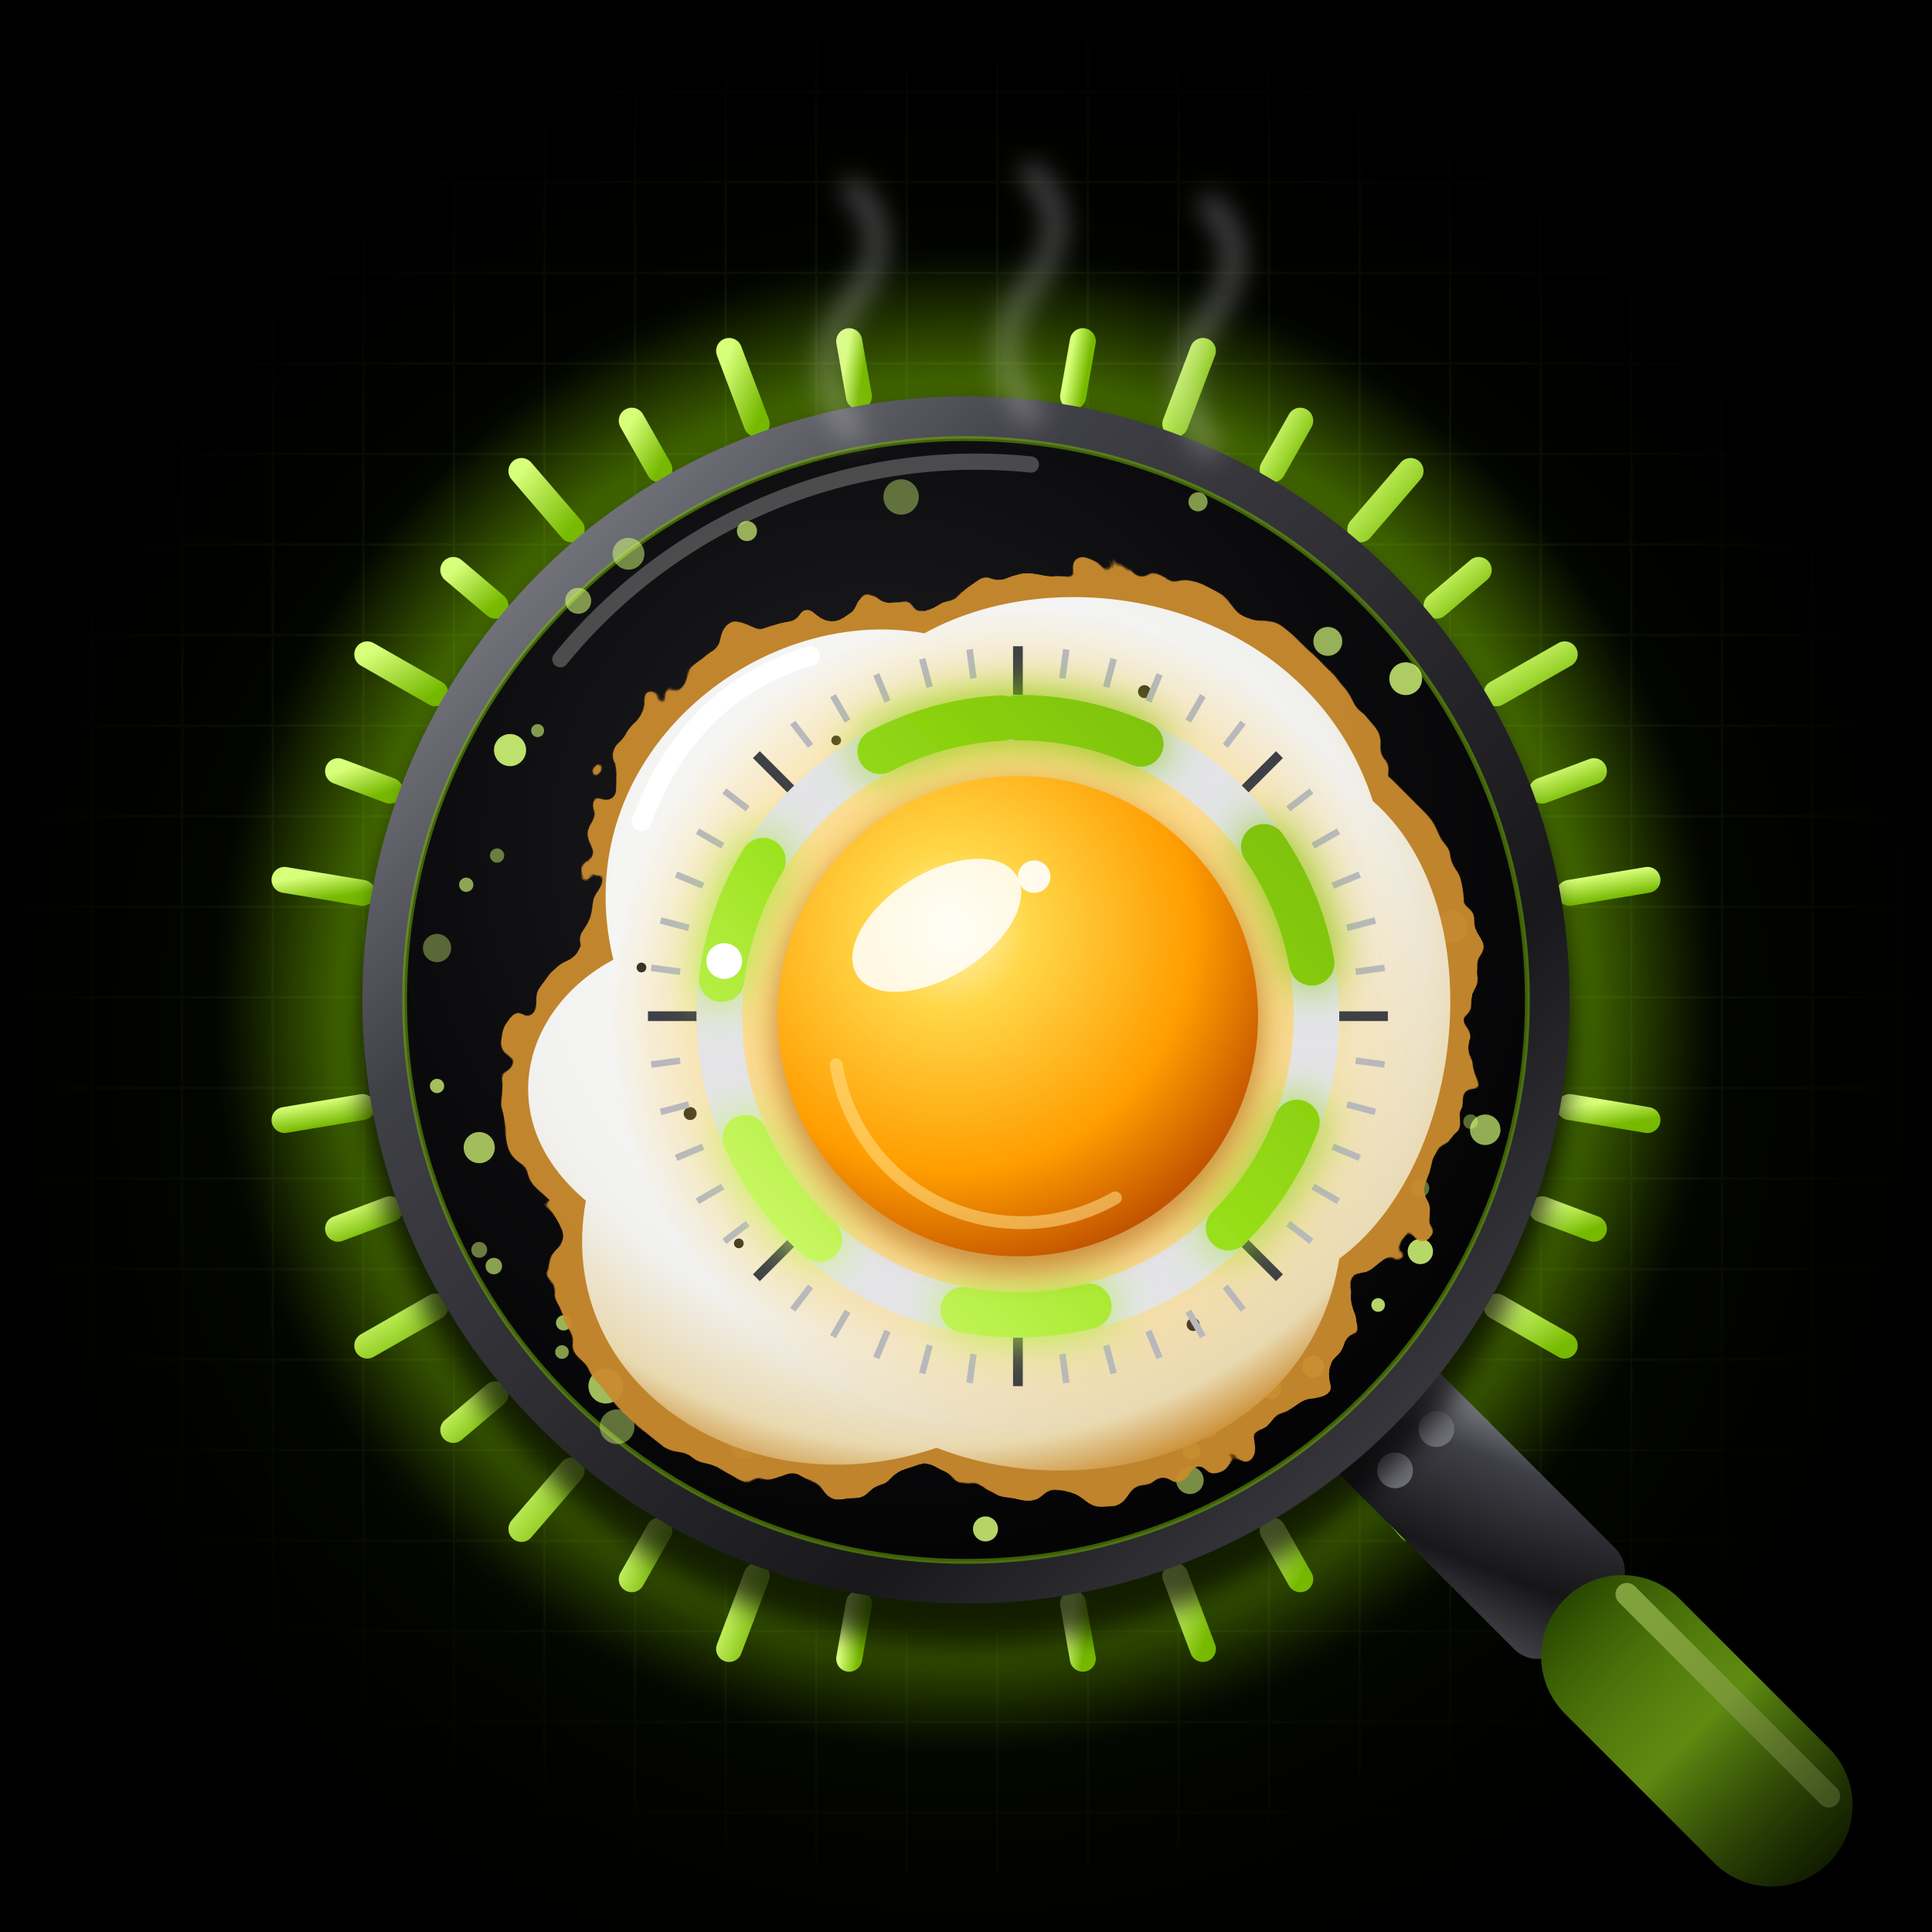
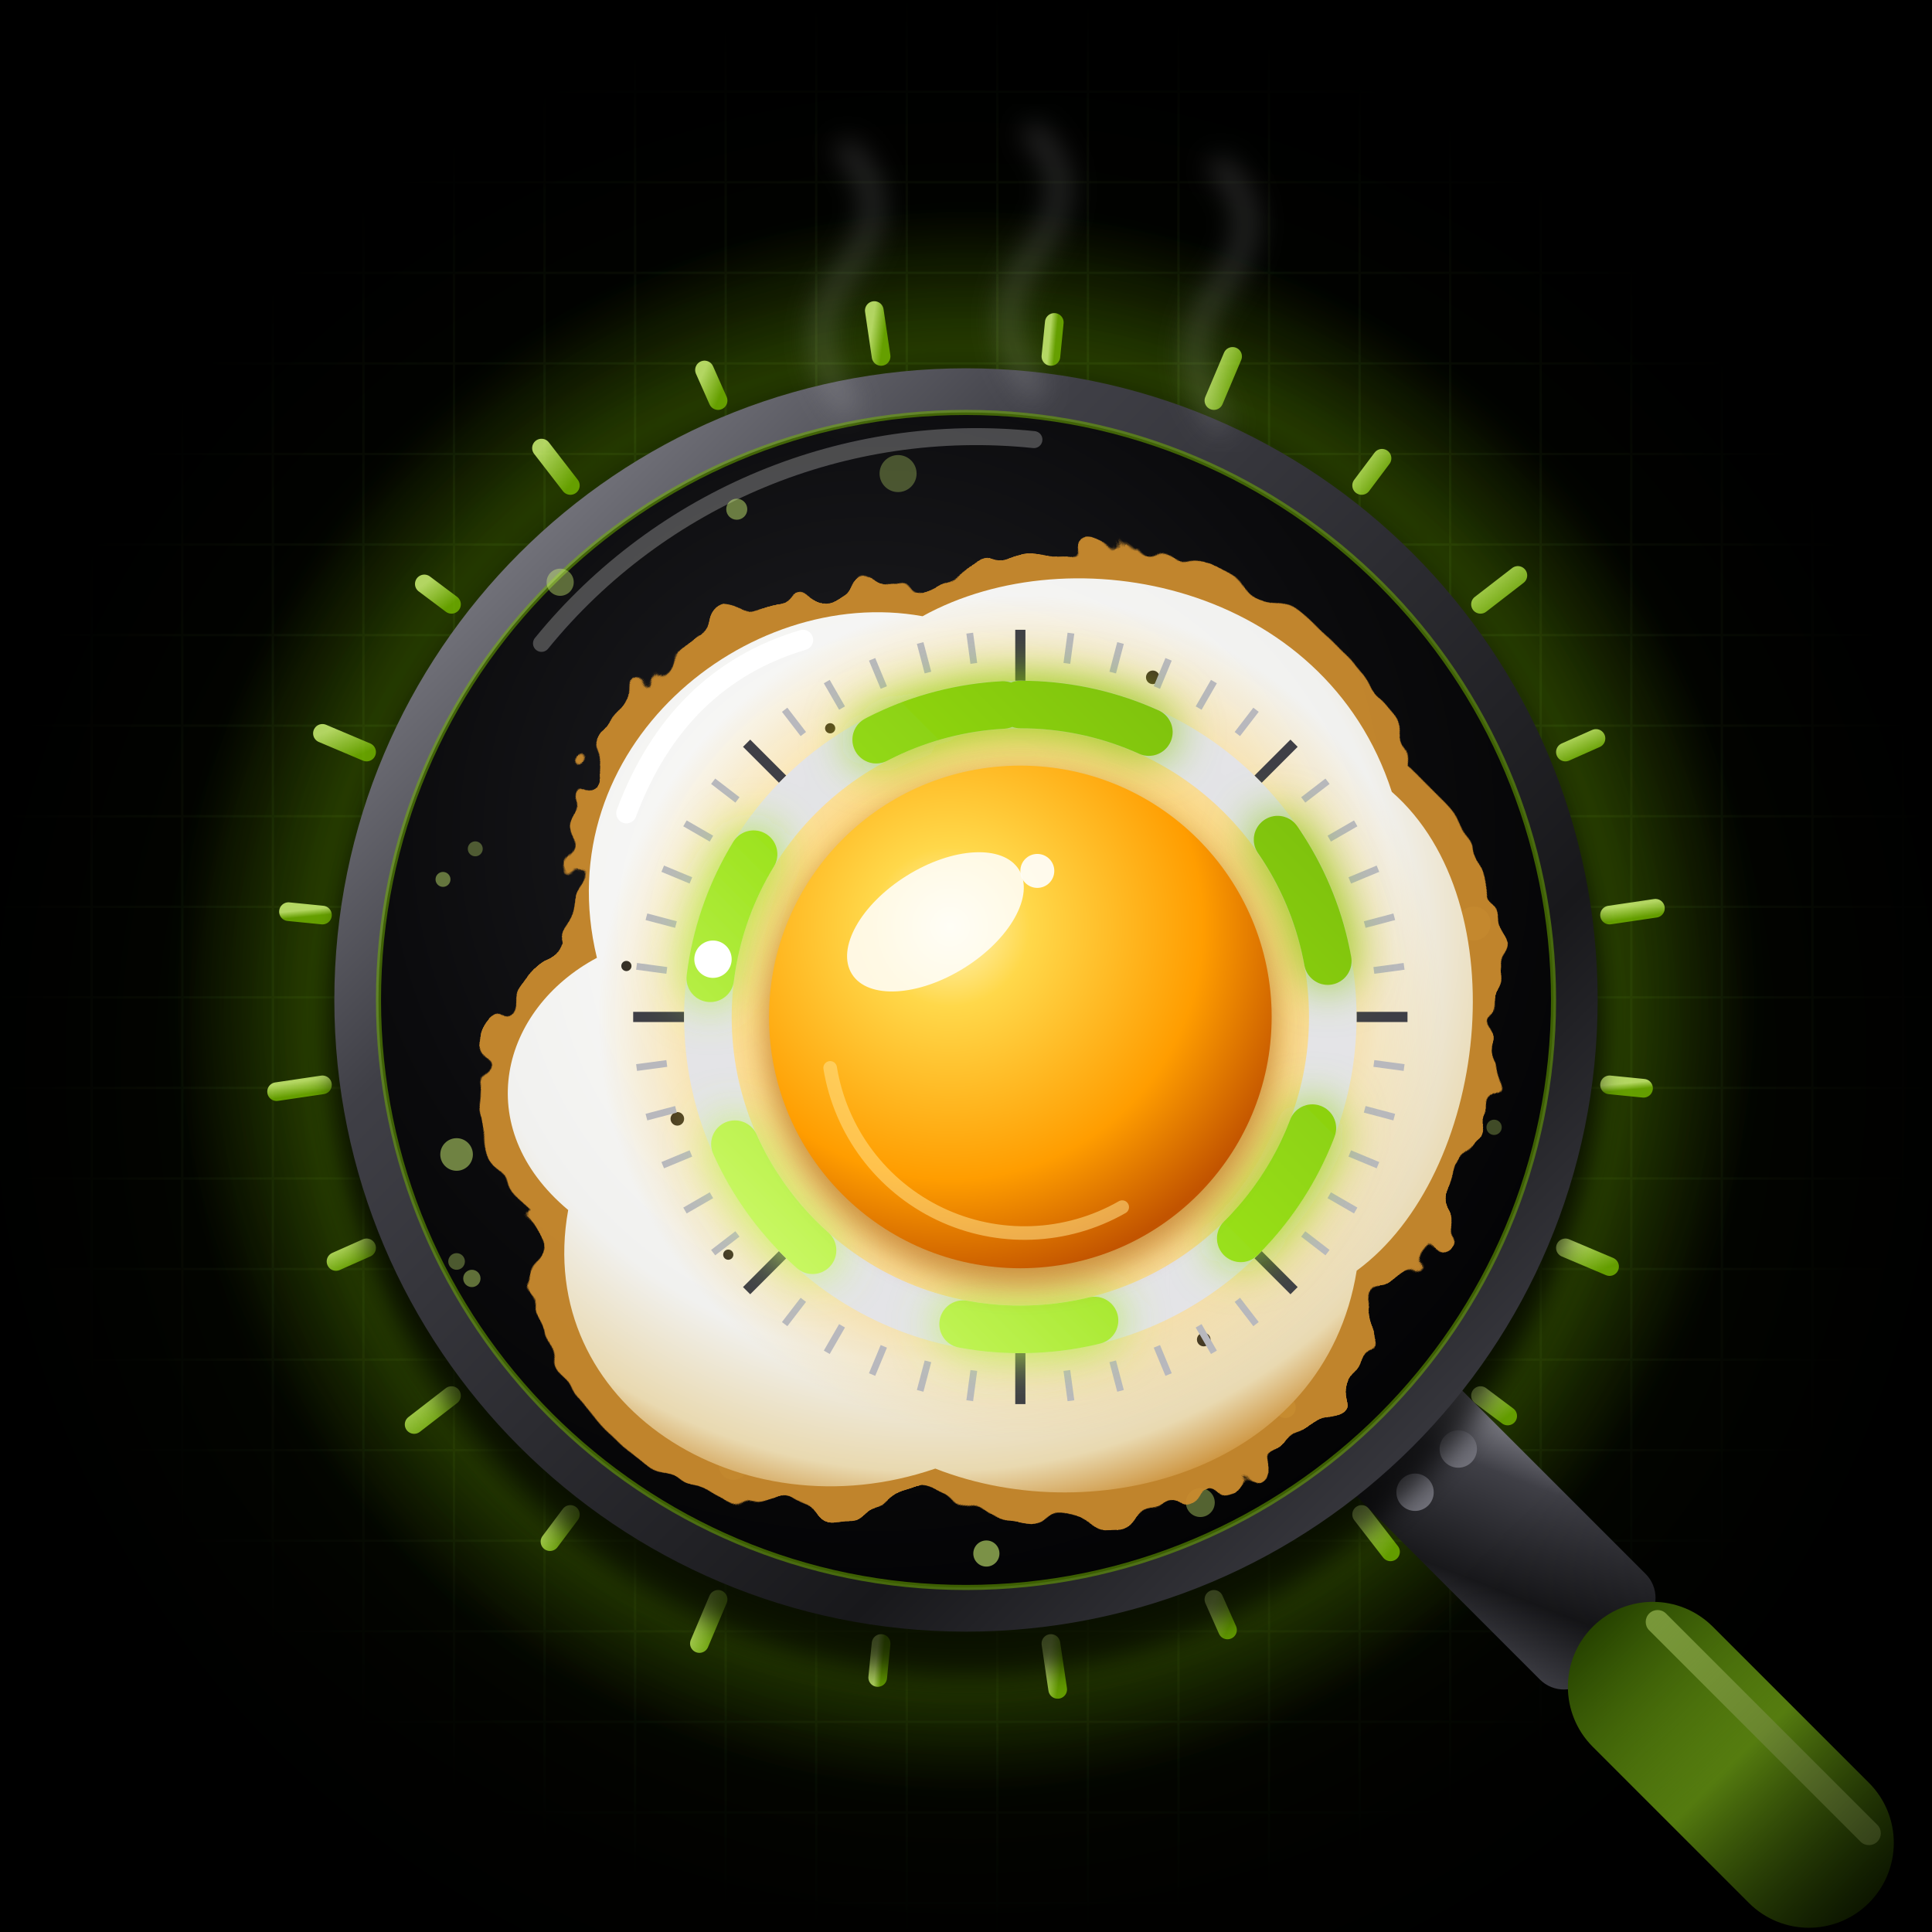
<svg xmlns="http://www.w3.org/2000/svg" viewBox="0 0 1024 1024">
  <defs>
    <radialGradient id="bloom" cx="50%" cy="55%" r="55%">
      <stop offset="0" stop-color="#76b900" stop-opacity=".45" />
      <stop offset=".5" stop-color="#2f5200" stop-opacity=".18" />
      <stop offset="1" stop-color="#000" stop-opacity="0" />
    </radialGradient>
    <radialGradient id="vig" cx="50%" cy="48%" r="75%">
      <stop offset=".55" stop-color="#000" stop-opacity="0" />
      <stop offset="1" stop-color="#000" stop-opacity=".9" />
    </radialGradient>
    <pattern id="grid" width="48" height="48" patternUnits="userSpaceOnUse">
      <path d="M48 0H0V48" fill="none" stroke="#1f2e10" stroke-width="2.5" />
    </pattern>
    <radialGradient id="gridfade" cx="50%" cy="50%" r="50%">
      <stop offset="0" stop-color="#fff" />
      <stop offset="1" stop-color="#000" />
    </radialGradient>
    <mask id="gm">
      <rect width="1024" height="1024" fill="url(#gridfade)" />
    </mask>
    <linearGradient id="hot" x1="0" y1="0" x2="1" y2="1">
      <stop offset="0" stop-color="#d8ff7a" />
      <stop offset=".45" stop-color="#9be21c" />
      <stop offset="1" stop-color="#76b900" />
    </linearGradient>
    <linearGradient id="cyan" x1="0" y1="0" x2="1" y2="1">
      <stop offset="0" stop-color="#a5f3fc" />
      <stop offset="1" stop-color="#22d3ee" />
    </linearGradient>
    <linearGradient id="steel" x1="0" y1="0" x2="0" y2="1">
      <stop offset="0" stop-color="#f4f4f5" />
      <stop offset=".45" stop-color="#9ca3af" />
      <stop offset=".55" stop-color="#52525b" />
      <stop offset="1" stop-color="#d4d4d8" />
    </linearGradient>
    <linearGradient id="iron" x1="0" y1="0" x2="1" y2="1">
      <stop offset="0" stop-color="#3f3f46" />
      <stop offset=".5" stop-color="#18181b" />
      <stop offset="1" stop-color="#050505" />
    </linearGradient>
    <filter id="glow" x="-30%" y="-30%" width="160%" height="160%">
      <feGaussianBlur stdDeviation="14" result="b" />
      <feMerge>
        <feMergeNode in="b" />
        <feMergeNode in="SourceGraphic" />
      </feMerge>
    </filter>
    <filter id="soft">
      <feGaussianBlur stdDeviation="4" />
    </filter>
    <radialGradient id="burner" cx="50%" cy="50%" r="50%">
      <stop offset=".72" stop-color="#76b900" stop-opacity="0" />
-       <stop offset=".82" stop-color="#76b900" stop-opacity=".55" />
+       <stop offset=".82" stop-color="#76b900" stop-opacity=".3" />
      <stop offset="1" stop-color="#76b900" stop-opacity="0" />
    </radialGradient>
    <linearGradient id="flame" x1="0" y1="0" x2="1" y2="1">
      <stop offset="0" stop-color="#d8ff7a" />
      <stop offset="1" stop-color="#76b900" />
    </linearGradient>
    <radialGradient id="panin" cx="42%" cy="36%" r="70%">
      <stop offset="0" stop-color="#202024" />
      <stop offset=".6" stop-color="#0b0b0d" />
      <stop offset="1" stop-color="#020203" />
    </radialGradient>
    <linearGradient id="rim" x1="0" y1="0" x2="1" y2="1">
      <stop offset="0" stop-color="#a1a1aa" />
      <stop offset=".3" stop-color="#3f3f46" />
      <stop offset=".7" stop-color="#18181b" />
      <stop offset="1" stop-color="#52525b" />
    </linearGradient>
    <radialGradient id="white" cx="44%" cy="38%" r="66%">
      <stop offset="0" stop-color="#ffffff" />
      <stop offset=".72" stop-color="#f1f1ef" />
      <stop offset=".9" stop-color="#e9d9b0" />
      <stop offset="1" stop-color="#c98a2e" />
    </radialGradient>
    <radialGradient id="yolk" cx="36%" cy="32%" r="72%">
      <stop offset="0" stop-color="#fff6c2" />
      <stop offset=".22" stop-color="#ffd84a" />
      <stop offset=".7" stop-color="#ff9d00" />
      <stop offset="1" stop-color="#c25400" />
    </radialGradient>
    <radialGradient id="yolkglow" cx="50%" cy="50%" r="50%">
      <stop offset=".55" stop-color="#ffb300" stop-opacity=".55" />
      <stop offset="1" stop-color="#ffb300" stop-opacity="0" />
    </radialGradient>
    <filter id="crisp" x="-10%" y="-10%" width="120%" height="120%">
      <feTurbulence type="fractalNoise" baseFrequency=".035" numOctaves="2" seed="4" />
      <feDisplacementMap in="SourceGraphic" scale="34" />
    </filter>
    <filter id="blur8">
      <feGaussianBlur stdDeviation="8" />
    </filter>
    <linearGradient id="grip" x1="0" y1="0" x2="1" y2="0">
      <stop offset="0" stop-color="#2f5200" />
      <stop offset=".5" stop-color="#9be21c" />
      <stop offset="1" stop-color="#2f5200" />
    </linearGradient>
  </defs>
  <rect id="bg" width="1024" height="1024" fill="#000" />
  <rect id="bg-grid" width="1024" height="1024" fill="url(#grid)" mask="url(#gm)" />
  <rect id="bg-bloom" width="1024" height="1024" fill="url(#bloom)" />
-   <g transform="translate(512 530) scale(.86) translate(-500 -490)">
+   <g transform="translate(512 530) scale(.9) translate(-500 -490)">
    <circle id="burner" cx="500" cy="490" r="462" fill="url(#burner)" filter="url(#blur8)" />
-     <line x1="878" y1="490" x2="912" y2="490" stroke="url(#flame)" stroke-width="16" stroke-linecap="round" />
-     <line x1="872" y1="556" x2="920" y2="564" stroke="url(#flame)" stroke-width="16" stroke-linecap="round" />
-     <line x1="855" y1="619" x2="887" y2="631" stroke="url(#flame)" stroke-width="16" stroke-linecap="round" />
-     <line x1="827" y1="679" x2="869" y2="703" stroke="url(#flame)" stroke-width="16" stroke-linecap="round" />
-     <line x1="790" y1="733" x2="816" y2="755" stroke="url(#flame)" stroke-width="16" stroke-linecap="round" />
-     <line x1="743" y1="780" x2="774" y2="816" stroke="url(#flame)" stroke-width="16" stroke-linecap="round" />
-     <line x1="689" y1="817" x2="706" y2="847" stroke="url(#flame)" stroke-width="16" stroke-linecap="round" />
-     <line x1="629" y1="845" x2="646" y2="890" stroke="url(#flame)" stroke-width="16" stroke-linecap="round" />
-     <line x1="566" y1="862" x2="572" y2="896" stroke="url(#flame)" stroke-width="16" stroke-linecap="round" />
-     <line x1="500" y1="868" x2="500" y2="916" stroke="url(#flame)" stroke-width="16" stroke-linecap="round" />
-     <line x1="434" y1="862" x2="428" y2="896" stroke="url(#flame)" stroke-width="16" stroke-linecap="round" />
-     <line x1="371" y1="845" x2="354" y2="890" stroke="url(#flame)" stroke-width="16" stroke-linecap="round" />
-     <line x1="311" y1="817" x2="294" y2="847" stroke="url(#flame)" stroke-width="16" stroke-linecap="round" />
-     <line x1="257" y1="780" x2="226" y2="816" stroke="url(#flame)" stroke-width="16" stroke-linecap="round" />
-     <line x1="210" y1="733" x2="184" y2="755" stroke="url(#flame)" stroke-width="16" stroke-linecap="round" />
-     <line x1="173" y1="679" x2="131" y2="703" stroke="url(#flame)" stroke-width="16" stroke-linecap="round" />
-     <line x1="145" y1="619" x2="113" y2="631" stroke="url(#flame)" stroke-width="16" stroke-linecap="round" />
-     <line x1="128" y1="556" x2="80" y2="564" stroke="url(#flame)" stroke-width="16" stroke-linecap="round" />
-     <line x1="122" y1="490" x2="88" y2="490" stroke="url(#flame)" stroke-width="16" stroke-linecap="round" />
-     <line x1="128" y1="424" x2="80" y2="416" stroke="url(#flame)" stroke-width="16" stroke-linecap="round" />
-     <line x1="145" y1="361" x2="113" y2="349" stroke="url(#flame)" stroke-width="16" stroke-linecap="round" />
-     <line x1="173" y1="301" x2="131" y2="277" stroke="url(#flame)" stroke-width="16" stroke-linecap="round" />
-     <line x1="210" y1="247" x2="184" y2="225" stroke="url(#flame)" stroke-width="16" stroke-linecap="round" />
-     <line x1="257" y1="200" x2="226" y2="164" stroke="url(#flame)" stroke-width="16" stroke-linecap="round" />
-     <line x1="311" y1="163" x2="294" y2="133" stroke="url(#flame)" stroke-width="16" stroke-linecap="round" />
-     <line x1="371" y1="135" x2="354" y2="90" stroke="url(#flame)" stroke-width="16" stroke-linecap="round" />
-     <line x1="434" y1="118" x2="428" y2="84" stroke="url(#flame)" stroke-width="16" stroke-linecap="round" />
-     <line x1="500" y1="112" x2="500" y2="64" stroke="url(#flame)" stroke-width="16" stroke-linecap="round" />
-     <line x1="566" y1="118" x2="572" y2="84" stroke="url(#flame)" stroke-width="16" stroke-linecap="round" />
-     <line x1="629" y1="135" x2="646" y2="90" stroke="url(#flame)" stroke-width="16" stroke-linecap="round" />
-     <line x1="689" y1="163" x2="706" y2="133" stroke="url(#flame)" stroke-width="16" stroke-linecap="round" />
-     <line x1="743" y1="200" x2="774" y2="164" stroke="url(#flame)" stroke-width="16" stroke-linecap="round" />
-     <line x1="790" y1="247" x2="816" y2="225" stroke="url(#flame)" stroke-width="16" stroke-linecap="round" />
-     <line x1="827" y1="301" x2="869" y2="277" stroke="url(#flame)" stroke-width="16" stroke-linecap="round" />
-     <line x1="855" y1="361" x2="887" y2="349" stroke="url(#flame)" stroke-width="16" stroke-linecap="round" />
-     <line x1="872" y1="424" x2="920" y2="416" stroke="url(#flame)" stroke-width="16" stroke-linecap="round" />
+     <line x1="879" y1="540" x2="899" y2="542" stroke="url(#flame)" stroke-width="11" stroke-linecap="round" opacity=".8" />
+     <line x1="853" y1="636" x2="879" y2="647" stroke="url(#flame)" stroke-width="11" stroke-linecap="round" opacity=".8" />
+     <line x1="803" y1="723" x2="819" y2="735" stroke="url(#flame)" stroke-width="11" stroke-linecap="round" opacity=".8" />
+     <line x1="733" y1="793" x2="750" y2="815" stroke="url(#flame)" stroke-width="11" stroke-linecap="round" opacity=".8" />
+     <line x1="646" y1="843" x2="654" y2="861" stroke="url(#flame)" stroke-width="11" stroke-linecap="round" opacity=".8" />
+     <line x1="550" y1="869" x2="554" y2="896" stroke="url(#flame)" stroke-width="11" stroke-linecap="round" opacity=".8" />
+     <line x1="450" y1="869" x2="448" y2="889" stroke="url(#flame)" stroke-width="11" stroke-linecap="round" opacity=".8" />
+     <line x1="354" y1="843" x2="343" y2="869" stroke="url(#flame)" stroke-width="11" stroke-linecap="round" opacity=".8" />
+     <line x1="267" y1="793" x2="255" y2="809" stroke="url(#flame)" stroke-width="11" stroke-linecap="round" opacity=".8" />
+     <line x1="197" y1="723" x2="175" y2="740" stroke="url(#flame)" stroke-width="11" stroke-linecap="round" opacity=".8" />
+     <line x1="147" y1="636" x2="129" y2="644" stroke="url(#flame)" stroke-width="11" stroke-linecap="round" opacity=".8" />
+     <line x1="121" y1="540" x2="94" y2="544" stroke="url(#flame)" stroke-width="11" stroke-linecap="round" opacity=".8" />
+     <line x1="121" y1="440" x2="101" y2="438" stroke="url(#flame)" stroke-width="11" stroke-linecap="round" opacity=".8" />
+     <line x1="147" y1="344" x2="121" y2="333" stroke="url(#flame)" stroke-width="11" stroke-linecap="round" opacity=".8" />
+     <line x1="197" y1="257" x2="181" y2="245" stroke="url(#flame)" stroke-width="11" stroke-linecap="round" opacity=".8" />
+     <line x1="267" y1="187" x2="250" y2="165" stroke="url(#flame)" stroke-width="11" stroke-linecap="round" opacity=".8" />
+     <line x1="354" y1="137" x2="346" y2="119" stroke="url(#flame)" stroke-width="11" stroke-linecap="round" opacity=".8" />
+     <line x1="450" y1="111" x2="446" y2="84" stroke="url(#flame)" stroke-width="11" stroke-linecap="round" opacity=".8" />
+     <line x1="550" y1="111" x2="552" y2="91" stroke="url(#flame)" stroke-width="11" stroke-linecap="round" opacity=".8" />
+     <line x1="646" y1="137" x2="657" y2="111" stroke="url(#flame)" stroke-width="11" stroke-linecap="round" opacity=".8" />
+     <line x1="733" y1="187" x2="745" y2="171" stroke="url(#flame)" stroke-width="11" stroke-linecap="round" opacity=".8" />
+     <line x1="803" y1="257" x2="825" y2="240" stroke="url(#flame)" stroke-width="11" stroke-linecap="round" opacity=".8" />
+     <line x1="853" y1="344" x2="871" y2="336" stroke="url(#flame)" stroke-width="11" stroke-linecap="round" opacity=".8" />
+     <line x1="879" y1="440" x2="906" y2="436" stroke="url(#flame)" stroke-width="11" stroke-linecap="round" opacity=".8" />
    <g transform="rotate(45 500 490)">
      <rect x="842" y="446" width="200" height="88" rx="20" fill="url(#rim)" />
      <rect x="1022" y="440" width="230" height="100" rx="50" fill="url(#grip)" />
      <rect x="1040" y="454" width="190" height="14" rx="7" fill="#d8ff7a" opacity=".6" />
      <circle cx="892" cy="472" r="11" fill="#71717a" />
      <circle cx="892" cy="508" r="11" fill="#71717a" />
    </g>
    <circle cx="500" cy="516" r="372" fill="#000" opacity=".7" filter="url(#blur8)" />
    <circle cx="500" cy="490" r="372" fill="url(#rim)" />
    <circle cx="500" cy="490" r="346" fill="url(#panin)" />
    <circle cx="500" cy="490" r="346" fill="none" stroke="#76b900" stroke-width="3" opacity=".5" />
    <path d="M250 280 A 330 330 0 0 1 540 160" fill="none" stroke="#fff" stroke-width="10" stroke-linecap="round" opacity=".25" />
-     <circle cx="363" cy="764" r="8.6" fill="#d8ff7a" opacity="0.39" />
-     <circle cx="192" cy="419" r="4.4" fill="#d8ff7a" opacity="0.63" />
-     <circle cx="811" cy="565" r="4.5" fill="#d8ff7a" opacity="0.40" />
-     <circle cx="200" cy="644" r="4.9" fill="#d8ff7a" opacity="0.47" />
-     <circle cx="261" cy="244" r="8.0" fill="#d8ff7a" opacity="0.57" />
-     <circle cx="799" cy="445" r="10.0" fill="#d8ff7a" opacity="0.51" />
-     <circle cx="688" cy="730" r="6.2" fill="#d8ff7a" opacity="0.80" />
-     <circle cx="638" cy="786" r="8.5" fill="#d8ff7a" opacity="0.55" />
-     <circle cx="211" cy="401" r="4.4" fill="#d8ff7a" opacity="0.46" />
-     <circle cx="365" cy="201" r="6.2" fill="#d8ff7a" opacity="0.67" />
-     <circle cx="200" cy="581" r="9.6" fill="#d8ff7a" opacity="0.73" />
-     <circle cx="512" cy="816" r="7.7" fill="#d8ff7a" opacity="0.83" />
-     <circle cx="460" cy="180" r="10.9" fill="#d8ff7a" opacity="0.41" />
-     <circle cx="209" cy="654" r="5.1" fill="#d8ff7a" opacity="0.62" />
-     <circle cx="820" cy="570" r="9.4" fill="#d8ff7a" opacity="0.67" />
-     <circle cx="723" cy="269" r="8.9" fill="#d8ff7a" opacity="0.68" />
-     <circle cx="219" cy="336" r="9.9" fill="#d8ff7a" opacity="0.87" />
-     <circle cx="174" cy="543" r="4.4" fill="#d8ff7a" opacity="0.74" />
-     <circle cx="292" cy="215" r="9.8" fill="#d8ff7a" opacity="0.51" />
-     <circle cx="251" cy="707" r="4.2" fill="#d8ff7a" opacity="0.60" />
-     <circle cx="650" cy="756" r="4.4" fill="#d8ff7a" opacity="0.77" />
-     <circle cx="714" cy="716" r="6.7" fill="#d8ff7a" opacity="0.83" />
-     <circle cx="780" cy="645" r="7.8" fill="#d8ff7a" opacity="0.84" />
-     <circle cx="643" cy="183" r="5.9" fill="#d8ff7a" opacity="0.58" />
-     <circle cx="285" cy="753" r="10.7" fill="#d8ff7a" opacity="0.43" />
-     <circle cx="639" cy="768" r="5.6" fill="#d8ff7a" opacity="0.62" />
-     <circle cx="236" cy="324" r="4.0" fill="#d8ff7a" opacity="0.58" />
-     <circle cx="278" cy="728" r="10.7" fill="#d8ff7a" opacity="0.73" />
-     <circle cx="174" cy="458" r="8.7" fill="#d8ff7a" opacity="0.38" />
-     <circle cx="771" cy="292" r="10.1" fill="#d8ff7a" opacity="0.79" />
-     <circle cx="252" cy="689" r="4.7" fill="#d8ff7a" opacity="0.70" />
-     <circle cx="780" cy="606" r="5.5" fill="#d8ff7a" opacity="0.44" />
-     <circle cx="338" cy="745" r="4.0" fill="#d8ff7a" opacity="0.43" />
-     <circle cx="754" cy="678" r="4.2" fill="#d8ff7a" opacity="0.83" />
+     <circle cx="363" cy="764" r="8.6" fill="#d8ff7a" opacity="0.28" />
+     <circle cx="192" cy="419" r="4.4" fill="#d8ff7a" opacity="0.43" />
+     <circle cx="811" cy="565" r="4.5" fill="#d8ff7a" opacity="0.28" />
+     <circle cx="200" cy="644" r="4.9" fill="#d8ff7a" opacity="0.33" />
+     <circle cx="261" cy="244" r="8.0" fill="#d8ff7a" opacity="0.39" />
+     <circle cx="799" cy="445" r="10.0" fill="#d8ff7a" opacity="0.35" />
+     <circle cx="688" cy="730" r="6.2" fill="#d8ff7a" opacity="0.54" />
+     <circle cx="638" cy="786" r="8.5" fill="#d8ff7a" opacity="0.38" />
+     <circle cx="211" cy="401" r="4.4" fill="#d8ff7a" opacity="0.32" />
+     <circle cx="365" cy="201" r="6.2" fill="#d8ff7a" opacity="0.45" />
+     <circle cx="200" cy="581" r="9.6" fill="#d8ff7a" opacity="0.49" />
+     <circle cx="512" cy="816" r="7.7" fill="#d8ff7a" opacity="0.56" />
+     <circle cx="460" cy="180" r="10.9" fill="#d8ff7a" opacity="0.29" />
+     <circle cx="209" cy="654" r="5.1" fill="#d8ff7a" opacity="0.42" />
    <path d="M268 462 C 236 330 362 228 472 248 C 566 196 724 228 766 358 C 846 428 826 598 744 658 C 724 782 582 822 480 782 C 358 824 228 742 250 620 C 188 568 208 494 268 462 Z" fill="#c98a2e" filter="url(#crisp)" opacity=".95" />
    <path d="M268 462 C 236 330 362 228 472 248 C 566 196 724 228 766 358 C 846 428 826 598 744 658 C 724 782 582 822 480 782 C 358 824 228 742 250 620 C 188 568 208 494 268 462 Z" fill="url(#white)" transform="translate(512 515) scale(.94) translate(-512 -515)" />
    <circle cx="330" cy="560" r="4" fill="#27272a" />
    <circle cx="360" cy="640" r="3" fill="#27272a" />
    <circle cx="640" cy="690" r="4" fill="#27272a" />
    <circle cx="700" cy="420" r="3" fill="#27272a" />
    <circle cx="420" cy="330" r="3" fill="#27272a" />
    <circle cx="610" cy="300" r="4" fill="#27272a" />
    <circle cx="300" cy="470" r="3" fill="#27272a" />
    <circle cx="532" cy="500" r="250" fill="url(#yolkglow)" />
    <line x1="532.0" y1="302.0" x2="532.0" y2="272.0" stroke="#3f3f46" stroke-width="6" />
    <line x1="559.4" y1="291.8" x2="561.8" y2="274.0" stroke="#b8b8bd" stroke-width="4" />
    <line x1="586.4" y1="297.2" x2="591.0" y2="279.8" stroke="#b8b8bd" stroke-width="4" />
    <line x1="612.4" y1="306.0" x2="619.3" y2="289.4" stroke="#b8b8bd" stroke-width="4" />
    <line x1="637.0" y1="318.1" x2="646.0" y2="302.5" stroke="#b8b8bd" stroke-width="4" />
    <line x1="659.8" y1="333.4" x2="670.8" y2="319.1" stroke="#b8b8bd" stroke-width="4" />
    <line x1="672.0" y1="360.0" x2="693.2" y2="338.8" stroke="#3f3f46" stroke-width="6" />
    <line x1="698.6" y1="372.2" x2="712.9" y2="361.2" stroke="#b8b8bd" stroke-width="4" />
    <line x1="713.9" y1="395.0" x2="729.5" y2="386.0" stroke="#b8b8bd" stroke-width="4" />
    <line x1="726.0" y1="419.6" x2="742.6" y2="412.7" stroke="#b8b8bd" stroke-width="4" />
    <line x1="734.8" y1="445.6" x2="752.2" y2="441.0" stroke="#b8b8bd" stroke-width="4" />
    <line x1="740.2" y1="472.6" x2="758.0" y2="470.2" stroke="#b8b8bd" stroke-width="4" />
    <line x1="730.0" y1="500.0" x2="760.0" y2="500.0" stroke="#3f3f46" stroke-width="6" />
    <line x1="740.2" y1="527.4" x2="758.0" y2="529.8" stroke="#b8b8bd" stroke-width="4" />
    <line x1="734.8" y1="554.4" x2="752.2" y2="559.0" stroke="#b8b8bd" stroke-width="4" />
    <line x1="726.0" y1="580.4" x2="742.6" y2="587.3" stroke="#b8b8bd" stroke-width="4" />
    <line x1="713.9" y1="605.0" x2="729.5" y2="614.0" stroke="#b8b8bd" stroke-width="4" />
    <line x1="698.6" y1="627.8" x2="712.9" y2="638.8" stroke="#b8b8bd" stroke-width="4" />
    <line x1="672.0" y1="640.0" x2="693.2" y2="661.2" stroke="#3f3f46" stroke-width="6" />
    <line x1="659.8" y1="666.6" x2="670.8" y2="680.9" stroke="#b8b8bd" stroke-width="4" />
    <line x1="637.0" y1="681.9" x2="646.0" y2="697.5" stroke="#b8b8bd" stroke-width="4" />
    <line x1="612.4" y1="694.0" x2="619.3" y2="710.6" stroke="#b8b8bd" stroke-width="4" />
    <line x1="586.4" y1="702.8" x2="591.0" y2="720.2" stroke="#b8b8bd" stroke-width="4" />
    <line x1="559.4" y1="708.2" x2="561.8" y2="726.0" stroke="#b8b8bd" stroke-width="4" />
    <line x1="532.0" y1="698.0" x2="532.0" y2="728.0" stroke="#3f3f46" stroke-width="6" />
    <line x1="504.6" y1="708.2" x2="502.2" y2="726.0" stroke="#b8b8bd" stroke-width="4" />
    <line x1="477.6" y1="702.8" x2="473.0" y2="720.2" stroke="#b8b8bd" stroke-width="4" />
    <line x1="451.6" y1="694.0" x2="444.7" y2="710.6" stroke="#b8b8bd" stroke-width="4" />
    <line x1="427.0" y1="681.9" x2="418.0" y2="697.5" stroke="#b8b8bd" stroke-width="4" />
    <line x1="404.2" y1="666.6" x2="393.2" y2="680.9" stroke="#b8b8bd" stroke-width="4" />
    <line x1="392.0" y1="640.0" x2="370.8" y2="661.2" stroke="#3f3f46" stroke-width="6" />
    <line x1="365.4" y1="627.8" x2="351.1" y2="638.8" stroke="#b8b8bd" stroke-width="4" />
    <line x1="350.1" y1="605.0" x2="334.5" y2="614.0" stroke="#b8b8bd" stroke-width="4" />
    <line x1="338.0" y1="580.4" x2="321.4" y2="587.3" stroke="#b8b8bd" stroke-width="4" />
    <line x1="329.2" y1="554.4" x2="311.8" y2="559.0" stroke="#b8b8bd" stroke-width="4" />
    <line x1="323.8" y1="527.4" x2="306.0" y2="529.8" stroke="#b8b8bd" stroke-width="4" />
    <line x1="334.0" y1="500.0" x2="304.0" y2="500.0" stroke="#3f3f46" stroke-width="6" />
    <line x1="323.8" y1="472.6" x2="306.0" y2="470.2" stroke="#b8b8bd" stroke-width="4" />
    <line x1="329.2" y1="445.6" x2="311.8" y2="441.0" stroke="#b8b8bd" stroke-width="4" />
    <line x1="338.0" y1="419.6" x2="321.4" y2="412.7" stroke="#b8b8bd" stroke-width="4" />
    <line x1="350.1" y1="395.0" x2="334.5" y2="386.0" stroke="#b8b8bd" stroke-width="4" />
    <line x1="365.4" y1="372.2" x2="351.1" y2="361.2" stroke="#b8b8bd" stroke-width="4" />
    <line x1="392.0" y1="360.0" x2="370.8" y2="338.8" stroke="#3f3f46" stroke-width="6" />
    <line x1="404.2" y1="333.4" x2="393.2" y2="319.1" stroke="#b8b8bd" stroke-width="4" />
    <line x1="427.0" y1="318.1" x2="418.0" y2="302.5" stroke="#b8b8bd" stroke-width="4" />
    <line x1="451.6" y1="306.0" x2="444.7" y2="289.4" stroke="#b8b8bd" stroke-width="4" />
    <line x1="477.6" y1="297.2" x2="473.0" y2="279.8" stroke="#b8b8bd" stroke-width="4" />
    <line x1="504.6" y1="291.8" x2="502.2" y2="274.0" stroke="#b8b8bd" stroke-width="4" />
    <circle cx="532" cy="500" r="184" fill="none" stroke="#e4e4e7" stroke-width="28" />
    <circle cx="532" cy="500" r="184" fill="none" stroke="url(#hot)" stroke-width="28" stroke-linecap="round" pathLength="100" stroke-dasharray="78 100" transform="rotate(-90 532 500)" filter="url(#glow)" />
    <circle cx="351" cy="466" r="11" fill="#fff" />
    <circle cx="532" cy="508" r="150" fill="#9a3f00" opacity=".45" filter="url(#blur8)" />
    <circle cx="532" cy="500" r="148" fill="url(#yolk)" />
    <path d="M420 530 A 116 116 0 0 0 592 612" fill="none" stroke="#ffe08a" stroke-width="8" stroke-linecap="round" opacity=".55" />
    <ellipse cx="482" cy="444" rx="58" ry="32" fill="#fff" opacity=".85" transform="rotate(-32 482 444)" />
    <circle cx="542" cy="414" r="10" fill="#fff" opacity=".9" />
    <path d="M300 380 Q 330 300 404 278" fill="none" stroke="#fff" stroke-width="12" stroke-linecap="round" />
-     <g fill="none" stroke="#e4e4e7" stroke-width="12" stroke-linecap="round" opacity=".35" filter="url(#blur8)">
+     <g fill="none" stroke="#e4e4e7" stroke-width="12" stroke-linecap="round" opacity=".18" filter="url(#blur8)">
      <path d="M430 140 Q 400 100 430 60 T 430 -10" />
      <path d="M540 130 Q 510 90 540 50 T 540 -20" />
      <path d="M650 150 Q 620 110 650 70 T 650 0" />
    </g>
  </g>
  <rect id="bg-vig" width="1024" height="1024" fill="url(#vig)" />
</svg>
